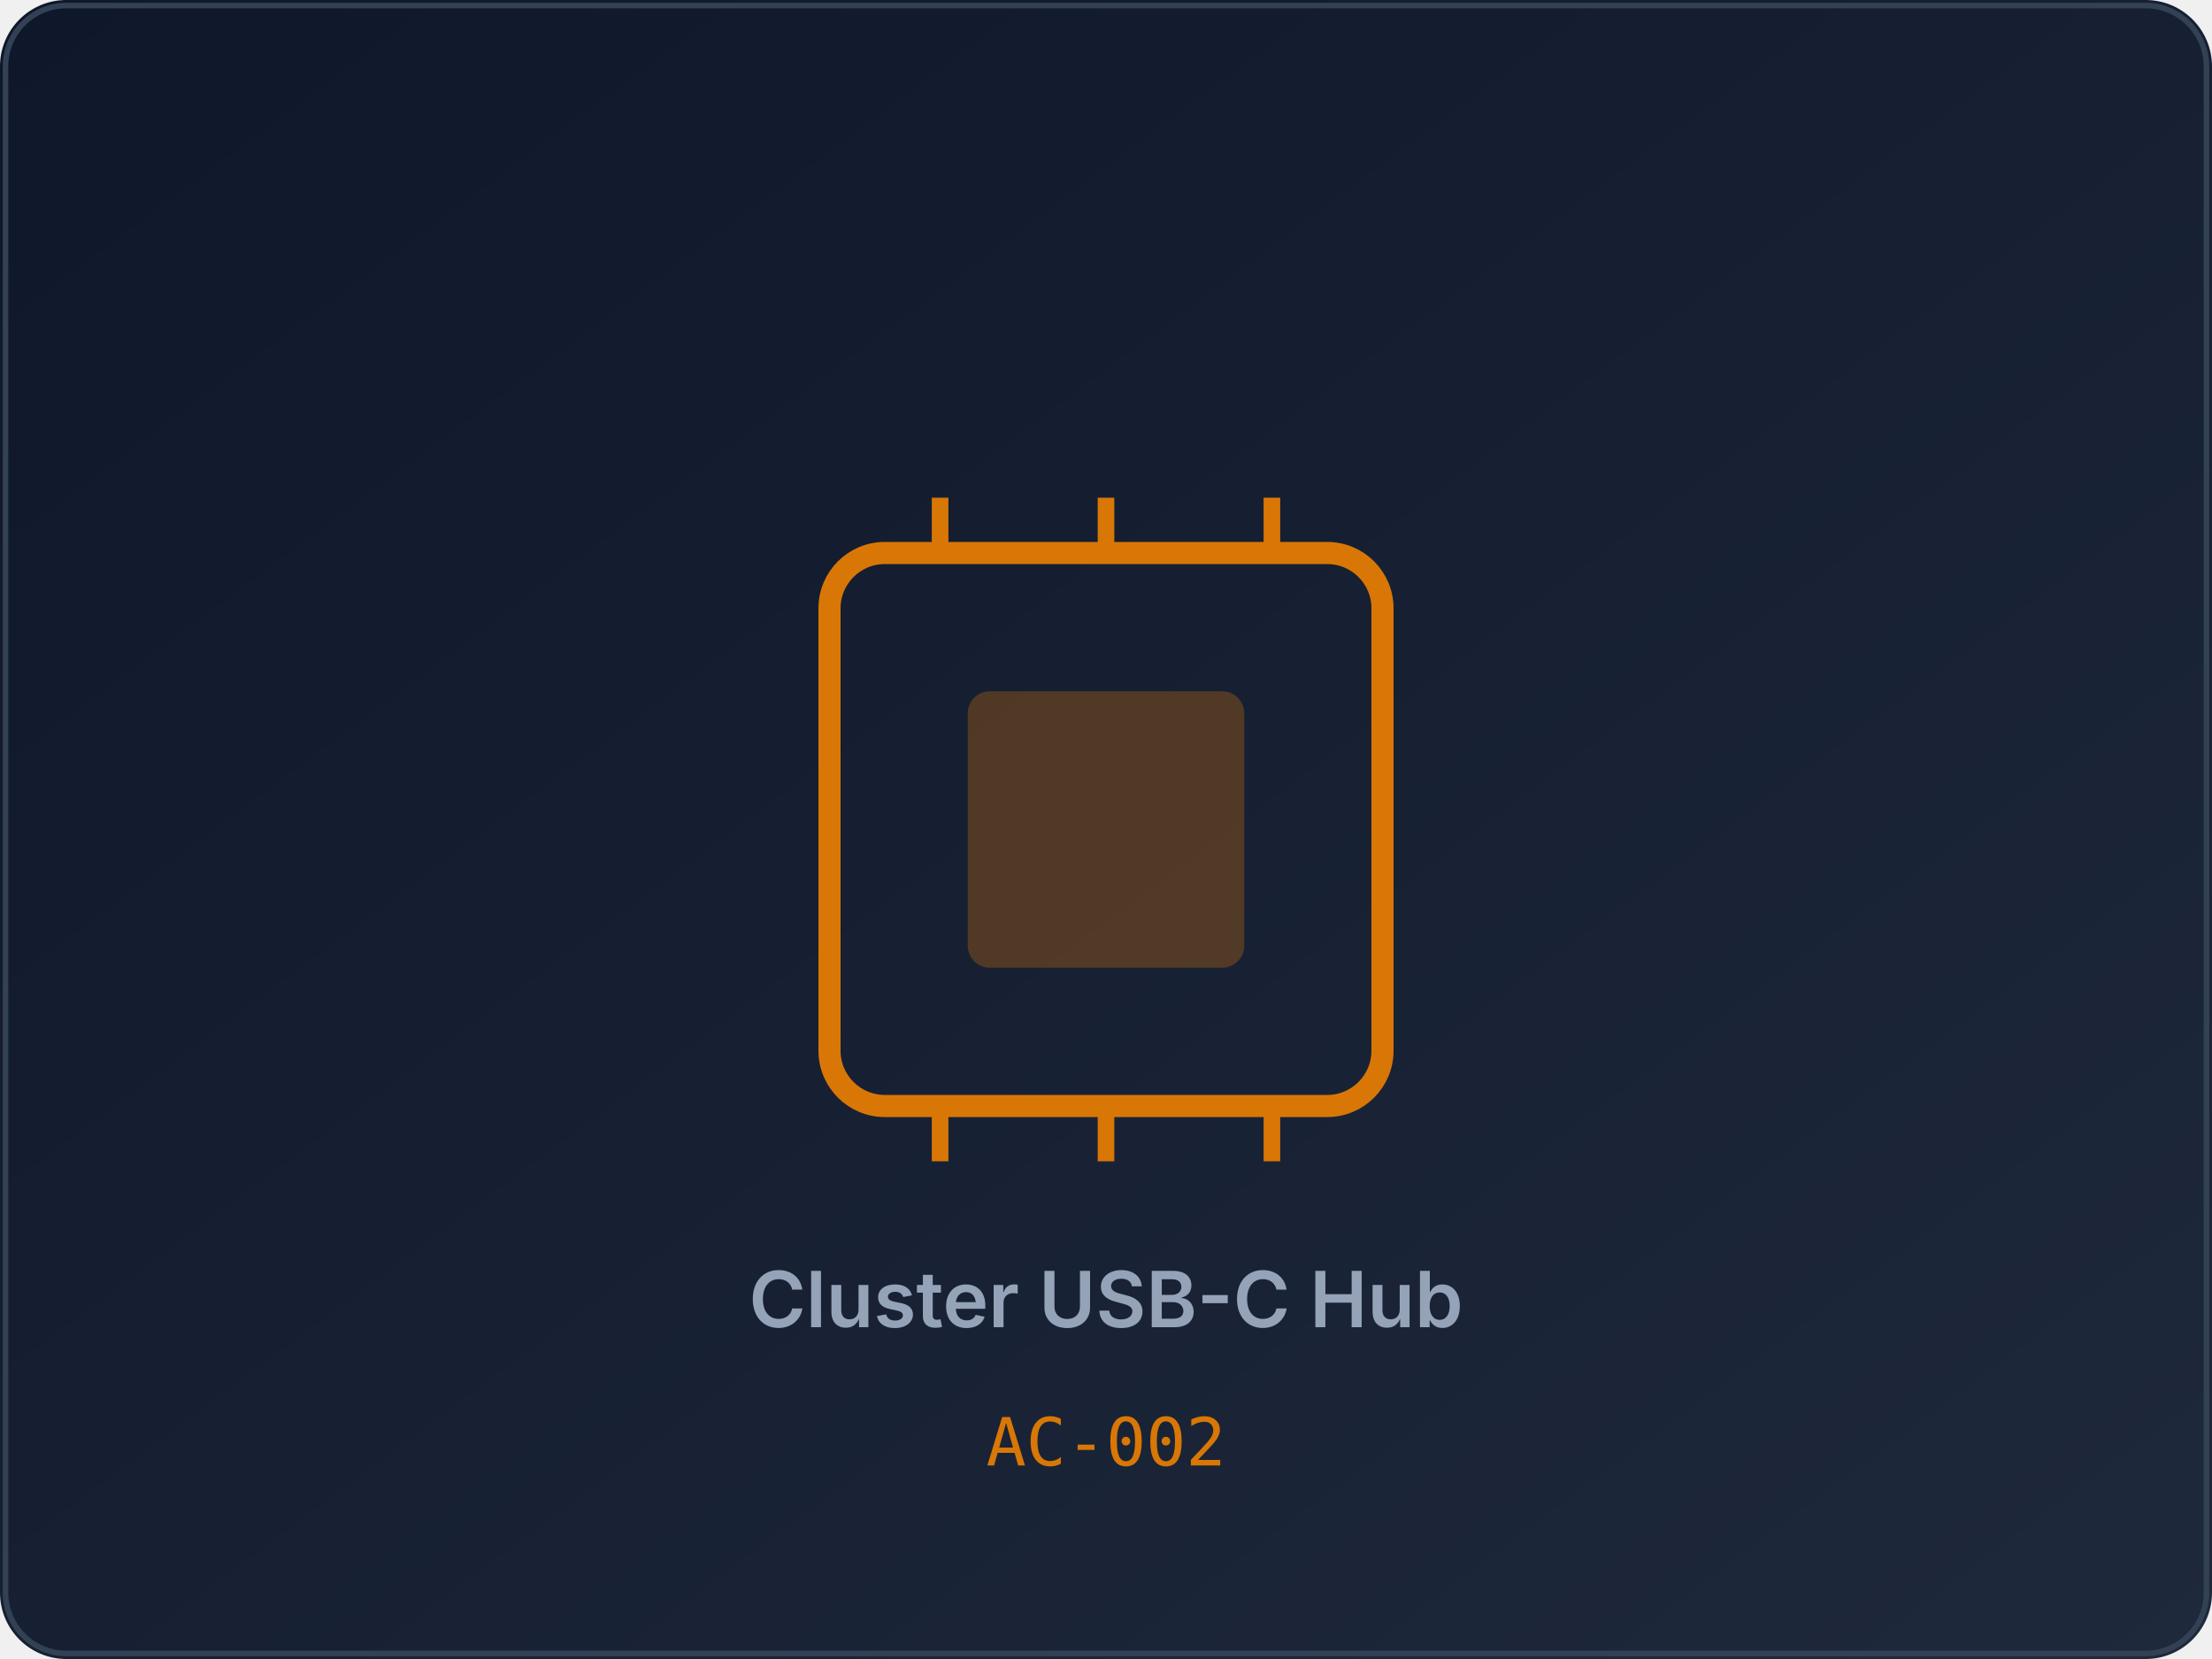
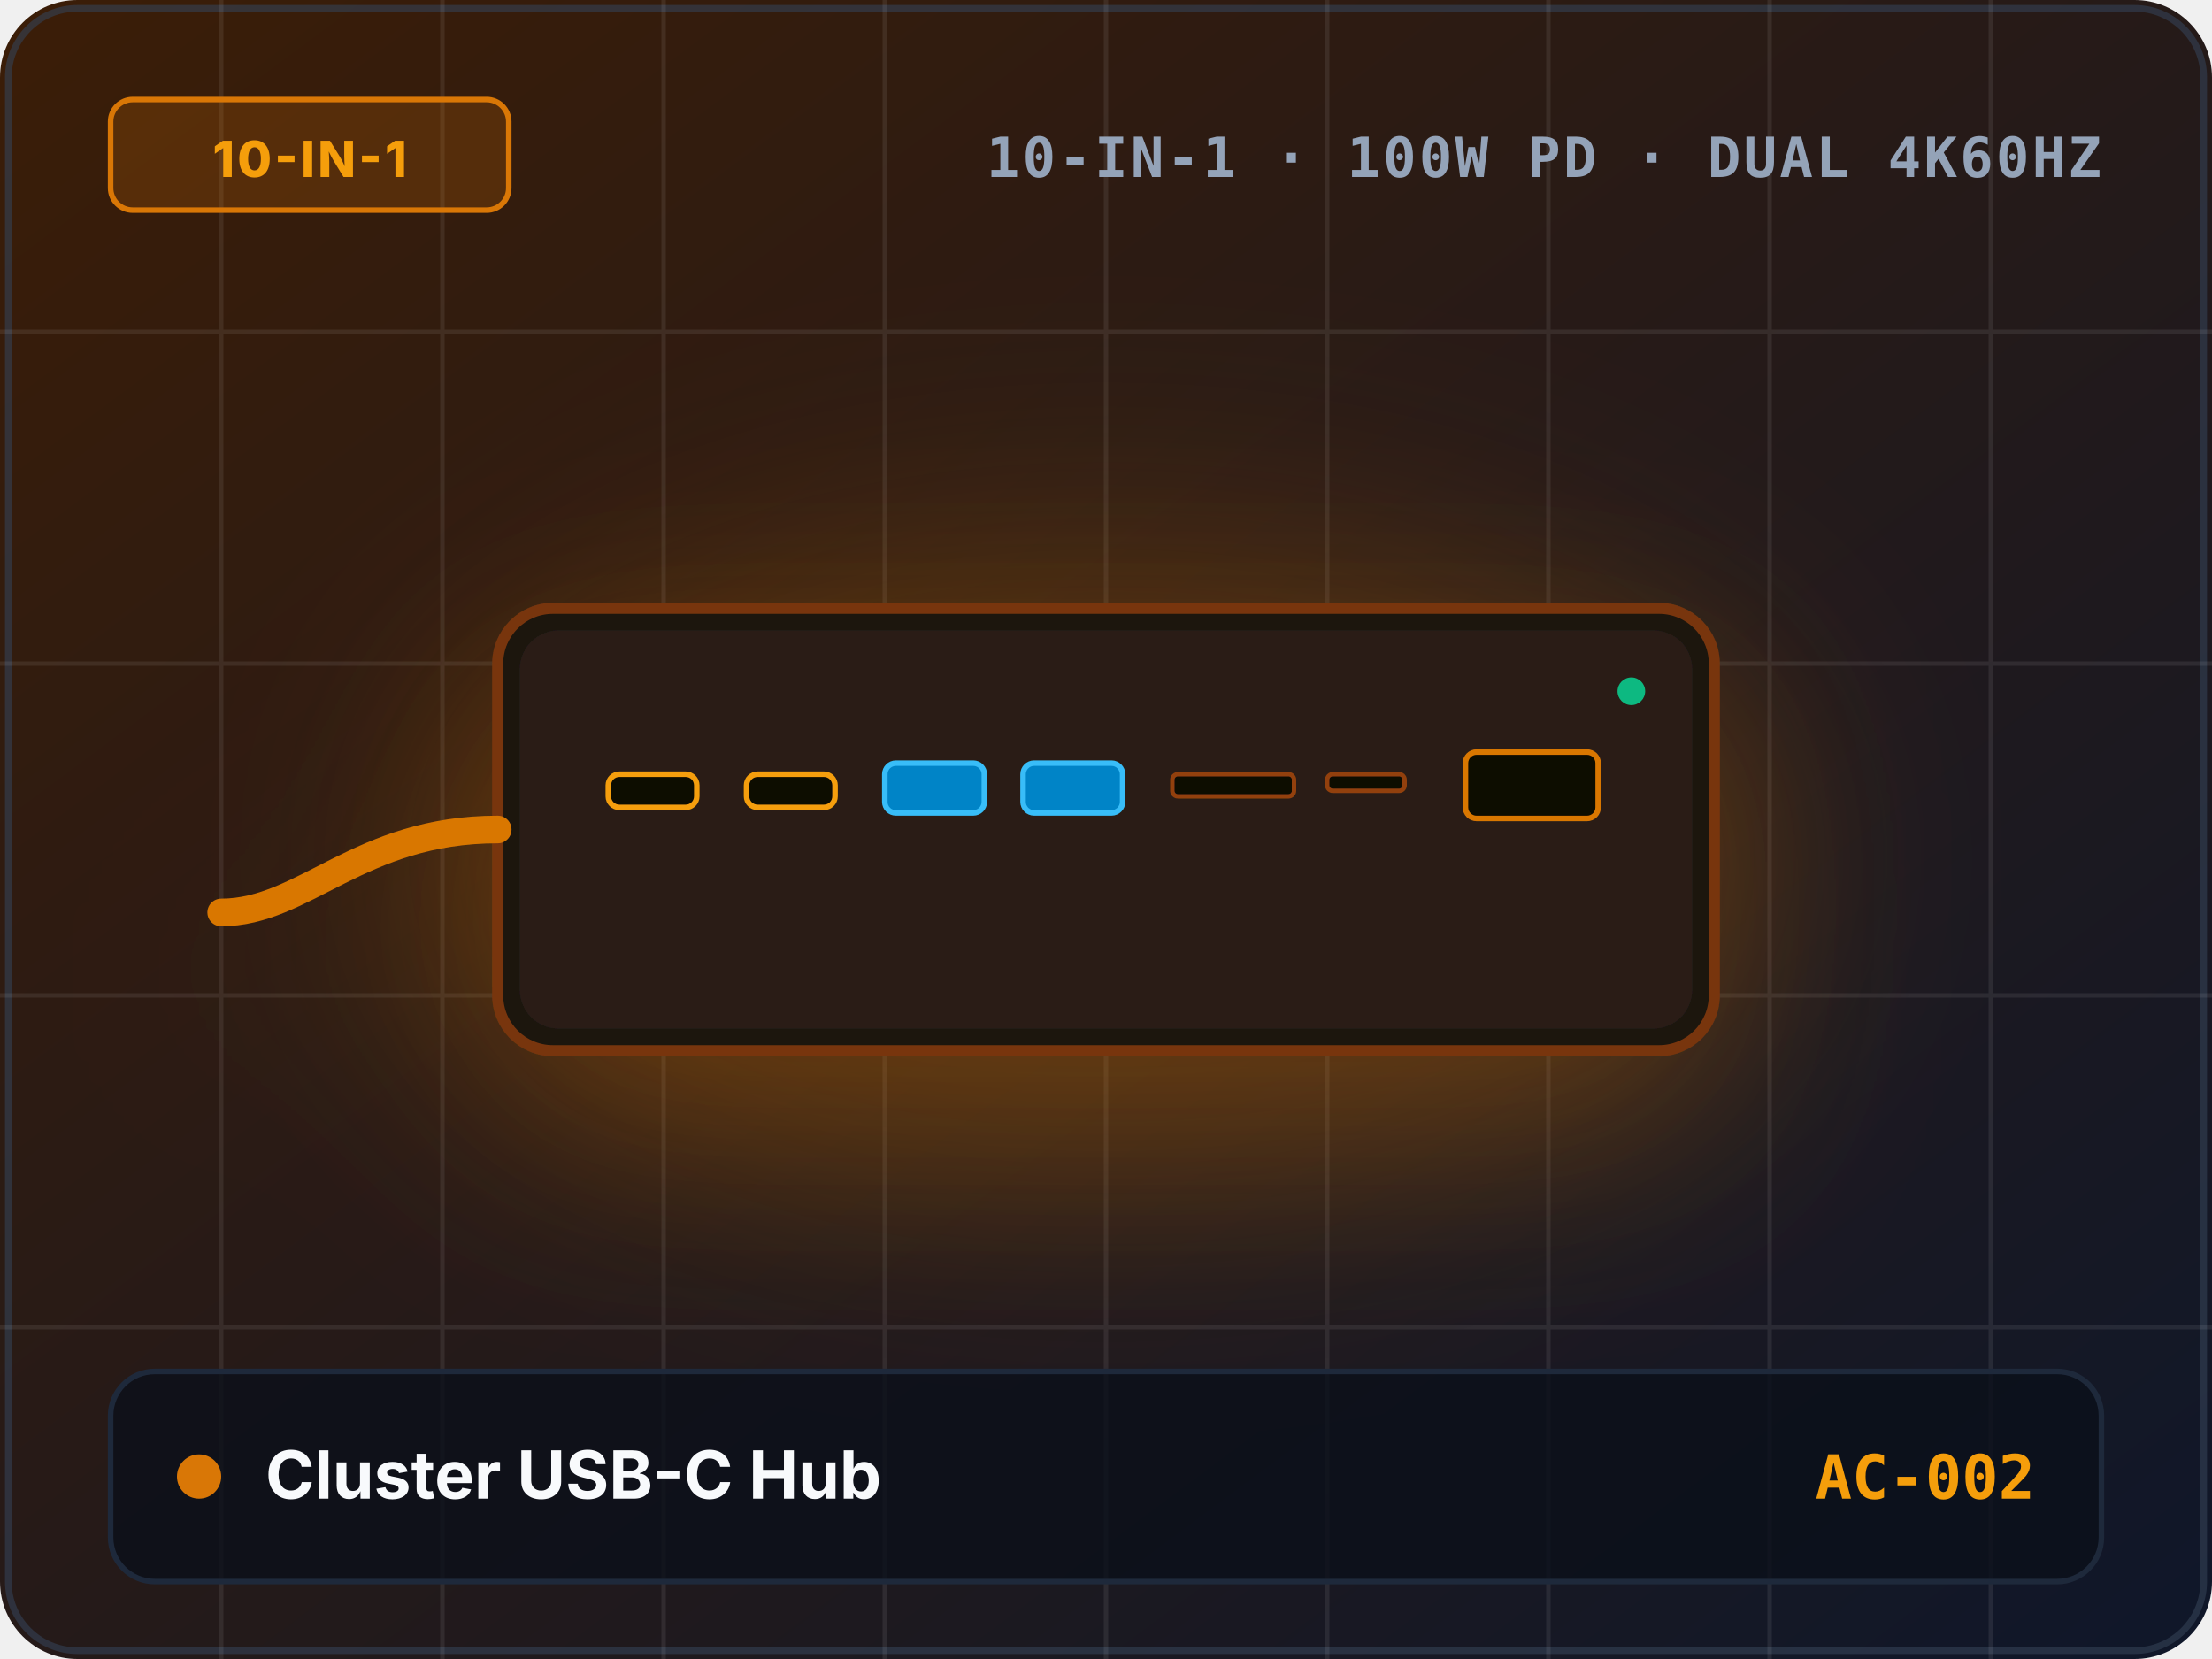
<svg xmlns="http://www.w3.org/2000/svg" viewBox="0 0 400 300" width="400" height="300">
  <defs>
    <linearGradient id="bg-ac-002" x1="0%" y1="0%" x2="100%" y2="100%">
-       <stop offset="0%" stop-color="#0f172a" />
-       <stop offset="100%" stop-color="#1e293b" />
+       <stop offset="0%" stop-color="#3b1d07" />
+       <stop offset="100%" stop-color="#0f172a" />
+     </linearGradient>
+     <radialGradient id="knob-grad" cx="50%" cy="50%" r="50%">
+       <stop offset="0%" stop-color="#f59e0b" />
+       <stop offset="60%" stop-color="#d97706" />
+       <stop offset="100%" stop-color="#0f172a" />
+     </radialGradient>
+     <linearGradient id="spacebar-grad" x1="0%" y1="0%" x2="100%" y2="0%">
+       <stop offset="0%" stop-color="#d97706" />
+       <stop offset="50%" stop-color="#f59e0b" />
+       <stop offset="100%" stop-color="#d97706" />
+     </linearGradient>
+     <linearGradient id="spacebar-cyan" x1="0%" y1="0%" x2="100%" y2="0%">
+       <stop offset="0%" stop-color="#0284c7" />
+       <stop offset="50%" stop-color="#38bdf8" />
+       <stop offset="100%" stop-color="#0284c7" />
+     </linearGradient>
+     <linearGradient id="lightbar-beam" x1="50%" y1="0%" x2="50%" y2="100%">
+       <stop offset="0%" stop-color="#f59e0b" stop-opacity="0.8" />
+       <stop offset="40%" stop-color="#d97706" stop-opacity="0.3" />
+       <stop offset="100%" stop-color="#d97706" stop-opacity="0" />
    </linearGradient>
  </defs>
-   <rect width="400" height="300" rx="12" fill="url(#bg-ac-002)" />
-   <rect x="1" y="1" width="398" height="298" rx="11" fill="none" stroke="#334155" stroke-width="1" />
-   <rect x="150" y="100" width="100" height="100" rx="10" fill="none" stroke="#d97706" stroke-width="4" />
-   <rect x="175" y="125" width="50" height="50" rx="4" fill="#d97706" opacity="0.3" />
-   <line x1="170" y1="90" x2="170" y2="100" stroke="#d97706" stroke-width="3" />
-   <line x1="200" y1="90" x2="200" y2="100" stroke="#d97706" stroke-width="3" />
-   <line x1="230" y1="90" x2="230" y2="100" stroke="#d97706" stroke-width="3" />
-   <line x1="170" y1="200" x2="170" y2="210" stroke="#d97706" stroke-width="3" />
-   <line x1="200" y1="200" x2="200" y2="210" stroke="#d97706" stroke-width="3" />
-   <line x1="230" y1="200" x2="230" y2="210" stroke="#d97706" stroke-width="3" />
-   <text x="200" y="240" font-family="system-ui, -apple-system, sans-serif" font-size="14" font-weight="600" fill="#94a3b8" text-anchor="middle">Cluster USB-C Hub</text>
-   <text x="200" y="265" font-family="monospace" font-size="12" fill="#d97706" text-anchor="middle">AC-002</text>
+   <rect width="400" height="300" rx="14" fill="url(#bg-ac-002)" />
+   <rect x="1.5" y="1.5" width="397" height="297" rx="12.5" fill="none" stroke="#334155" stroke-width="1.2" opacity="0.6" />
+   <g opacity="0.08" stroke="#ffffff" stroke-width="0.8">
+     <line x1="40" y1="0" x2="40" y2="300" />
+     <line x1="80" y1="0" x2="80" y2="300" />
+     <line x1="120" y1="0" x2="120" y2="300" />
+     <line x1="160" y1="0" x2="160" y2="300" />
+     <line x1="200" y1="0" x2="200" y2="300" />
+     <line x1="240" y1="0" x2="240" y2="300" />
+     <line x1="280" y1="0" x2="280" y2="300" />
+     <line x1="320" y1="0" x2="320" y2="300" />
+     <line x1="360" y1="0" x2="360" y2="300" />
+     <line x1="0" y1="60" x2="400" y2="60" />
+     <line x1="0" y1="120" x2="400" y2="120" />
+     <line x1="0" y1="180" x2="400" y2="180" />
+     <line x1="0" y1="240" x2="400" y2="240" />
+   </g>
+   <rect x="20" y="18" width="72" height="20" rx="4" fill="#d97706" fill-opacity="0.2" stroke="#d97706" stroke-width="1" />
+   <text x="56" y="32" font-family="system-ui, -apple-system, sans-serif" font-size="9" font-weight="800" fill="#f59e0b" text-anchor="middle" letter-spacing="0.5">10-IN-1</text>
+   <text x="380" y="32" font-family="monospace" font-size="10" font-weight="600" fill="#94a3b8" text-anchor="end" letter-spacing="0.5">10-IN-1 · 100W PD · DUAL 4K60HZ</text>
+   <ellipse cx="200" cy="155" rx="120" ry="60" fill="#d97706" opacity="0.2" filter="blur(22px)" />
+   <g filter="drop-shadow(0 14px 20px rgba(217, 119, 6, 0.25))">
+     <rect x="90" y="110" width="220" height="80" rx="10" fill="#1c1611" stroke="#78350f" stroke-width="2" />
+     <rect x="94" y="114" width="212" height="72" rx="7" fill="#291e14" />
+     <path d="M 90,150 C 65,150 55,165 40,165" fill="none" stroke="#d97706" stroke-width="5" stroke-linecap="round" />
+     <rect x="110" y="140" width="16" height="6" rx="2" fill="#0b0806" stroke="#f59e0b" stroke-width="1" />
+     <rect x="135" y="140" width="16" height="6" rx="2" fill="#0b0806" stroke="#f59e0b" stroke-width="1" />
+     <rect x="160" y="138" width="18" height="9" rx="2" fill="#0284c7" stroke="#38bdf8" stroke-width="1" />
+     <rect x="185" y="138" width="18" height="9" rx="2" fill="#0284c7" stroke="#38bdf8" stroke-width="1" />
+     <rect x="212" y="140" width="22" height="4" rx="1" fill="#0b0806" stroke="#92400e" stroke-width="0.8" />
+     <rect x="240" y="140" width="14" height="3" rx="1" fill="#0b0806" stroke="#92400e" stroke-width="0.8" />
+     <rect x="265" y="136" width="24" height="12" rx="2" fill="#0b0806" stroke="#d97706" stroke-width="1" />
+     <circle cx="295" cy="125" r="2.5" fill="#10b981" />
+   </g>
+   <rect x="20" y="248" width="360" height="38" rx="8" fill="#0b0f19" fill-opacity="0.8" stroke="#1e293b" stroke-width="1" />
+   <circle cx="36" cy="267" r="4" fill="#d97706" />
+   <text x="48" y="271" font-family="system-ui, -apple-system, sans-serif" font-size="12" font-weight="700" fill="#f8fafc">Cluster USB-C Hub</text>
+   <text x="368" y="271" font-family="monospace" font-size="11" font-weight="700" fill="#f59e0b" text-anchor="end">AC-002</text>
</svg>
